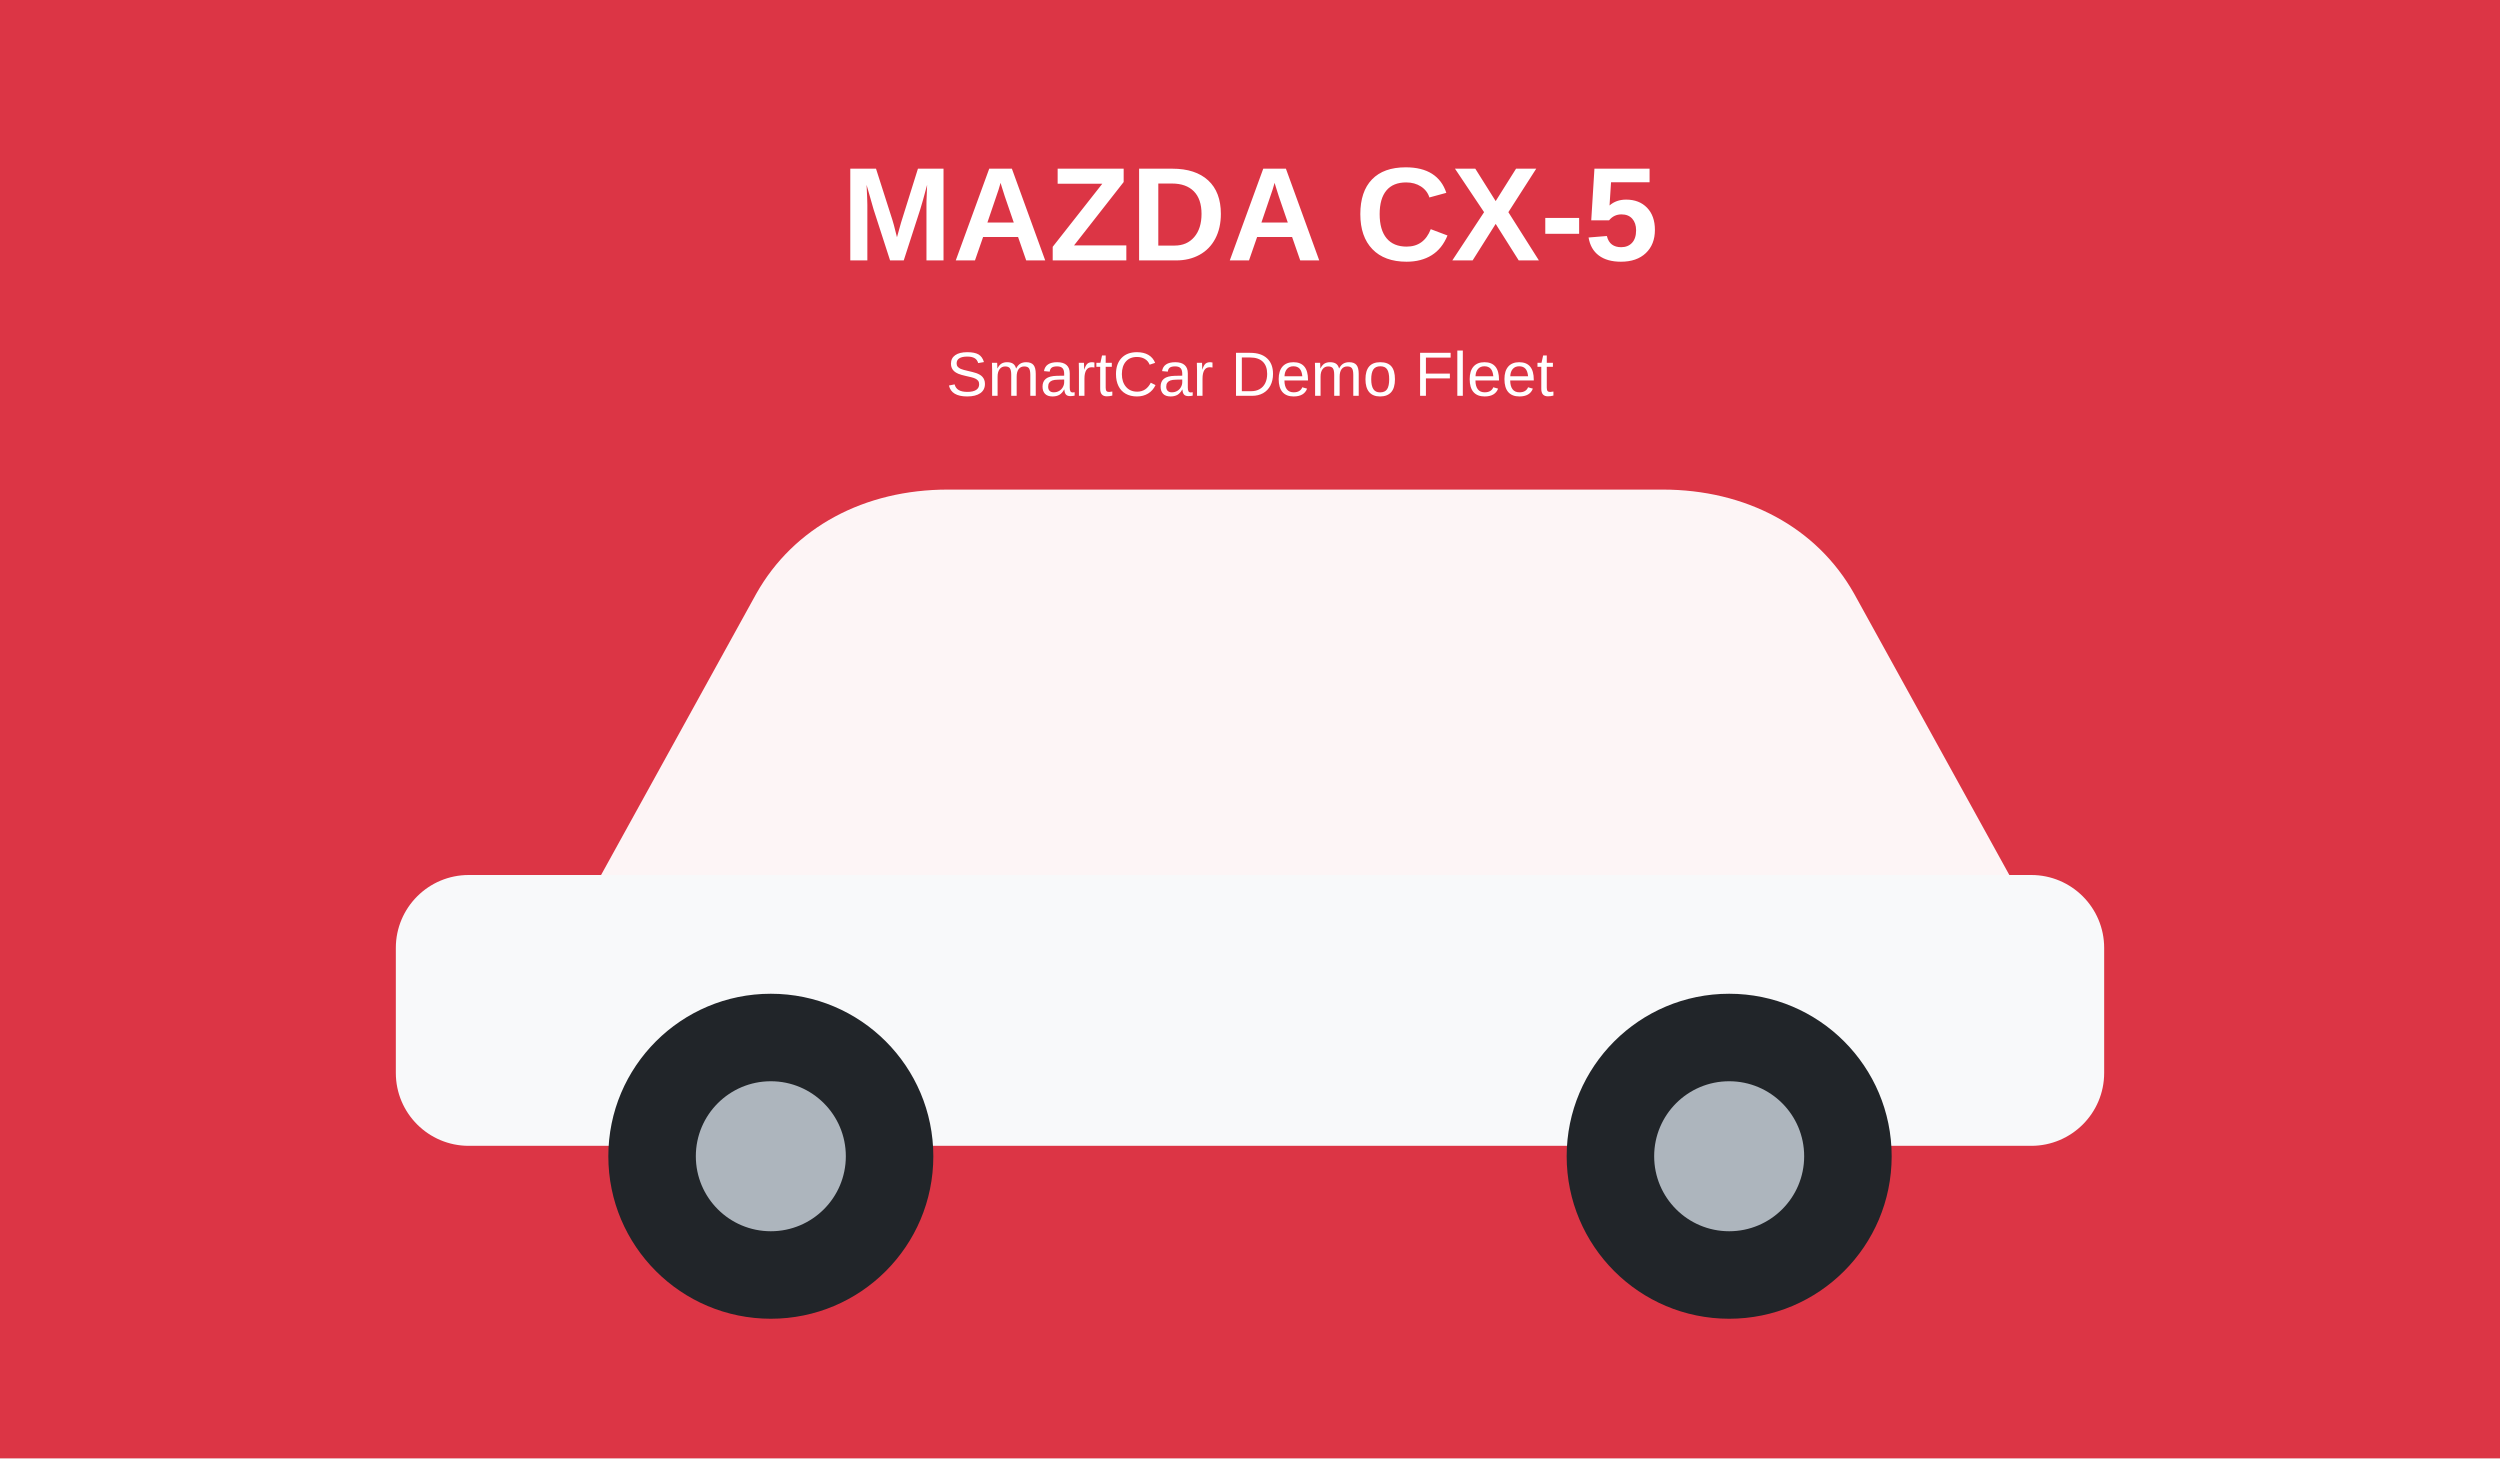
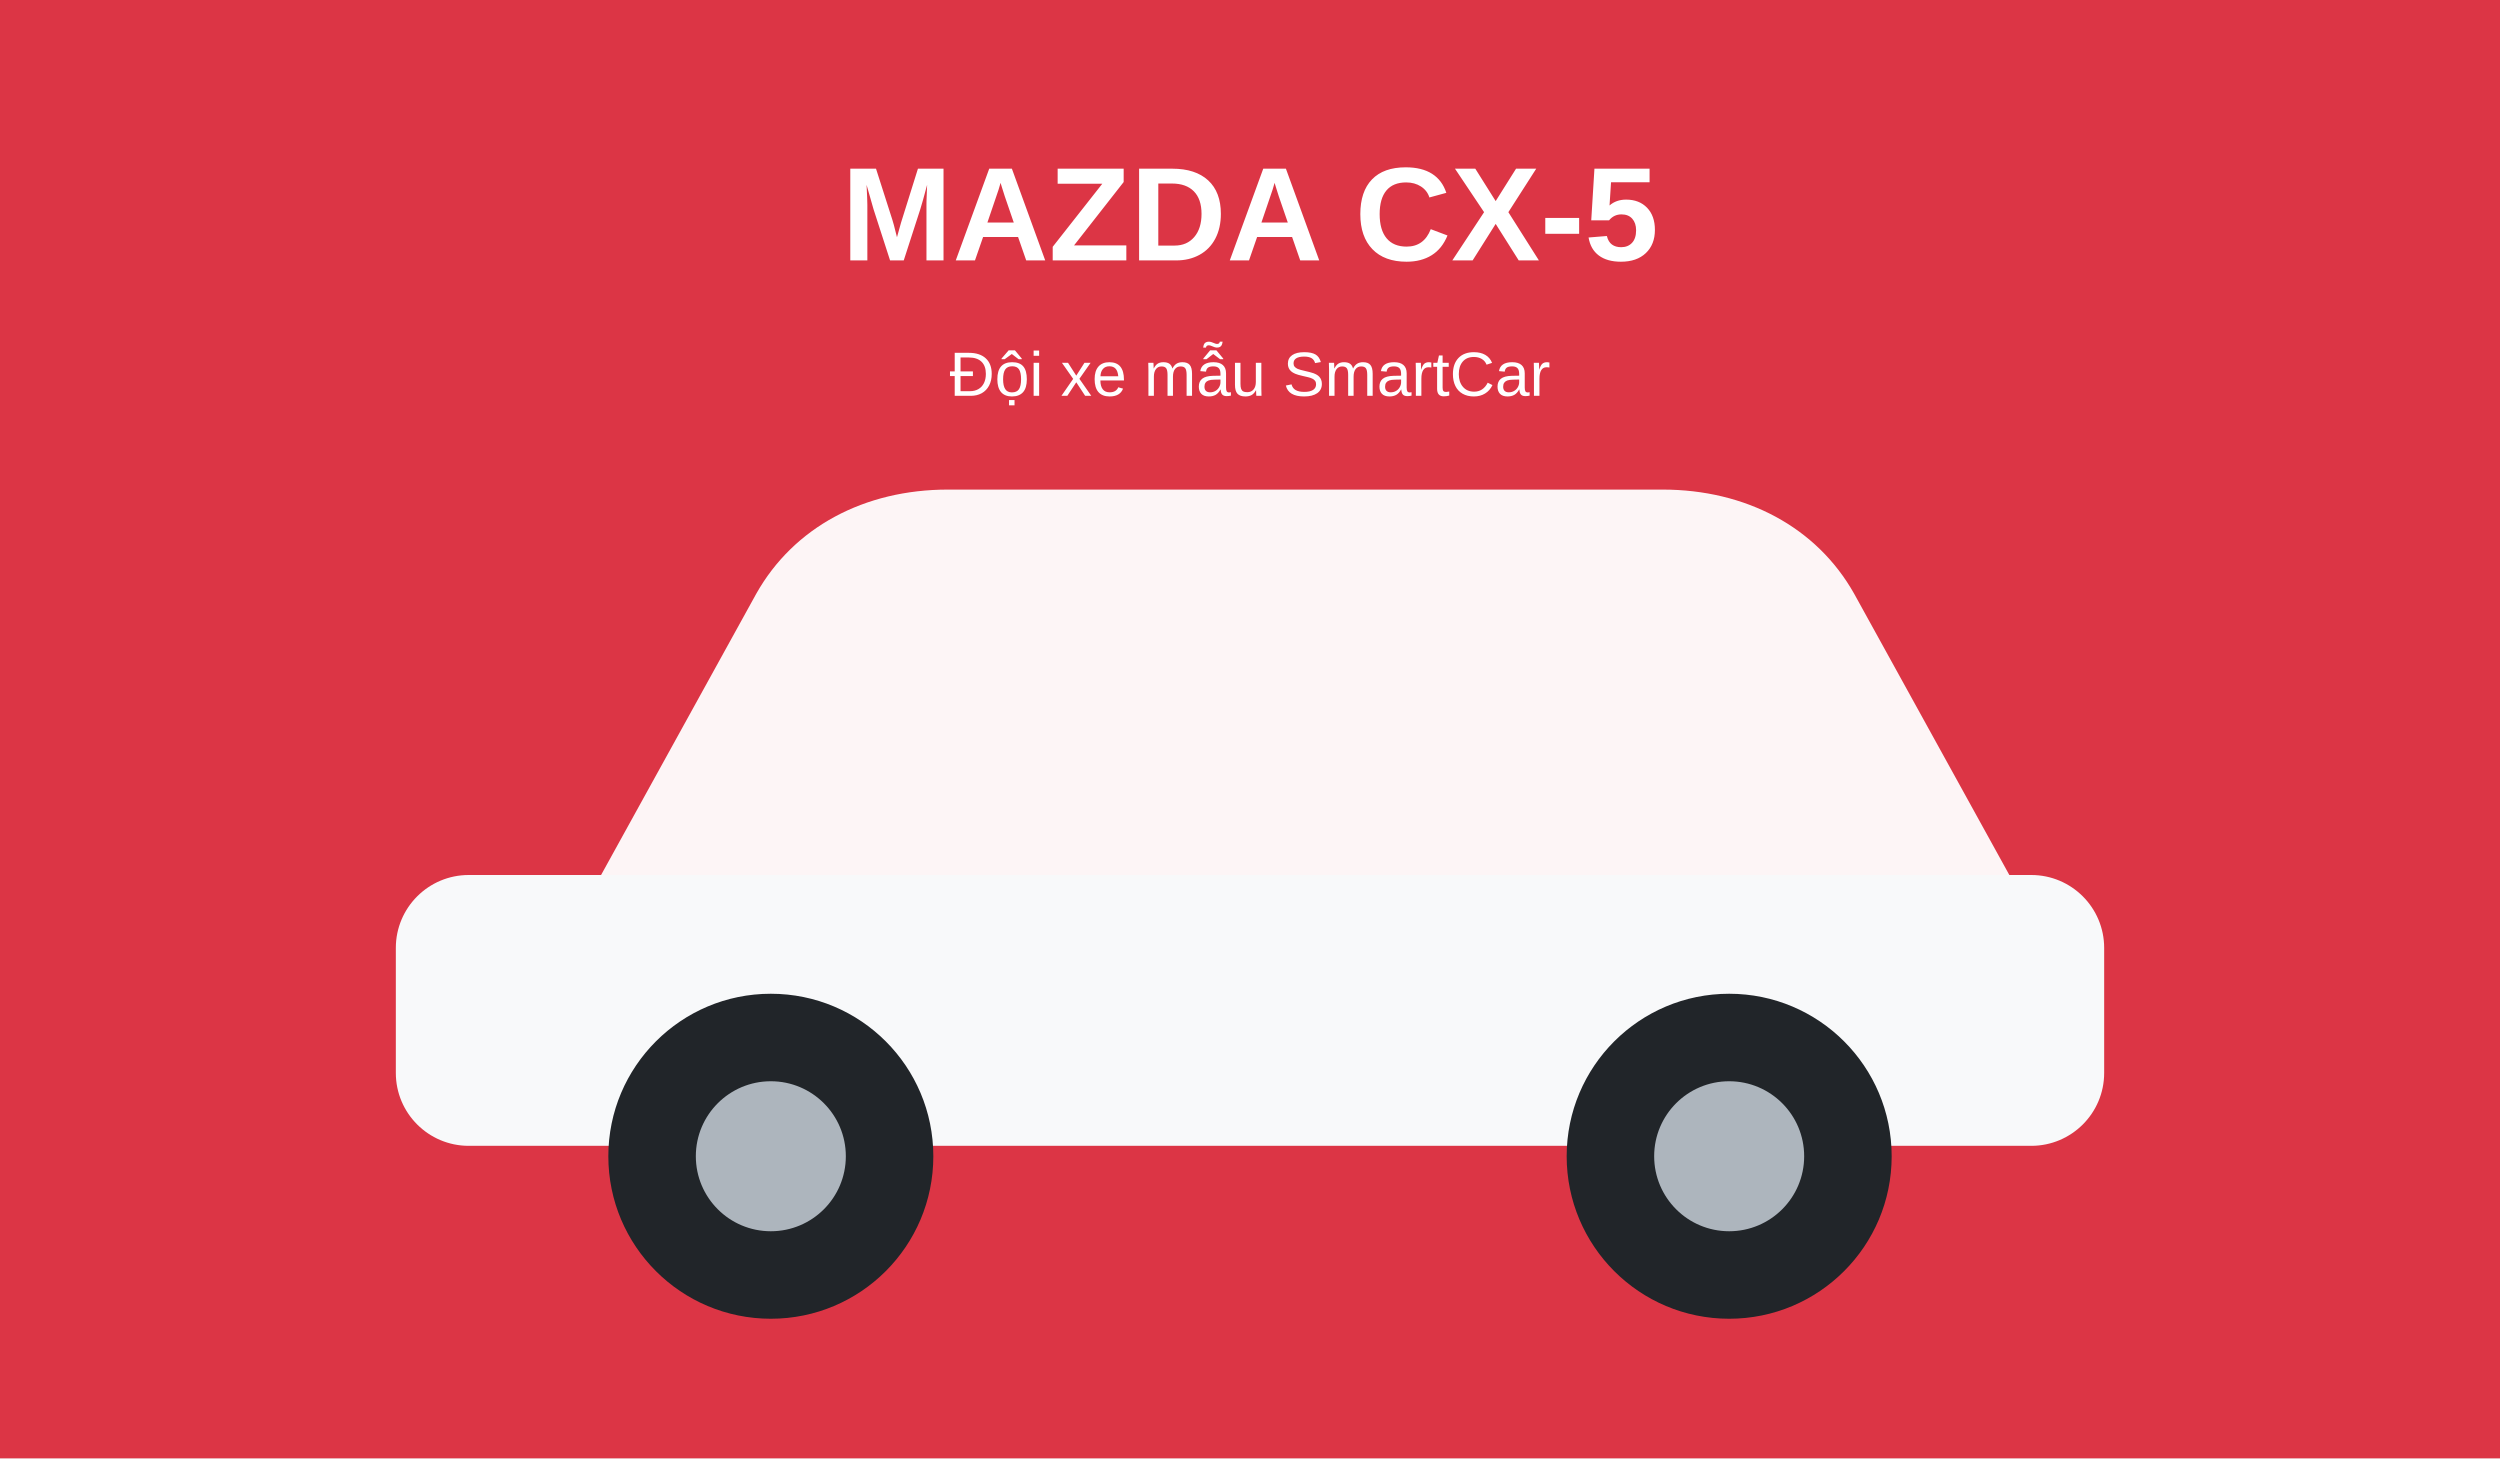
<svg xmlns="http://www.w3.org/2000/svg" viewBox="0 0 1200 700">
  <rect width="1200" height="700" fill="#dc3545" />
  <path d="M230 430h740l-80-145c-18-32-52-50-92-50H455c-40 0-74 18-92 50l-80 145z" fill="#fff" opacity=".95" />
  <rect x="190" y="420" width="820" height="130" rx="35" fill="#f8f9fa" />
  <circle cx="370" cy="555" r="78" fill="#212529" />
  <circle cx="830" cy="555" r="78" fill="#212529" />
  <circle cx="370" cy="555" r="36" fill="#adb5bd" />
  <circle cx="830" cy="555" r="36" fill="#adb5bd" />
  <text x="600" y="125" text-anchor="middle" font-family="Arial" font-size="64" font-weight="700" fill="#fff">MAZDA CX-5</text>
-   <text x="600" y="190" text-anchor="middle" font-family="Arial" font-size="30" fill="#fff">SmartCar Demo Fleet</text>
+   <text x="600" y="190" text-anchor="middle" font-family="Arial" font-size="30" fill="#fff">Đội xe mẫu SmartCar</text>
</svg>
